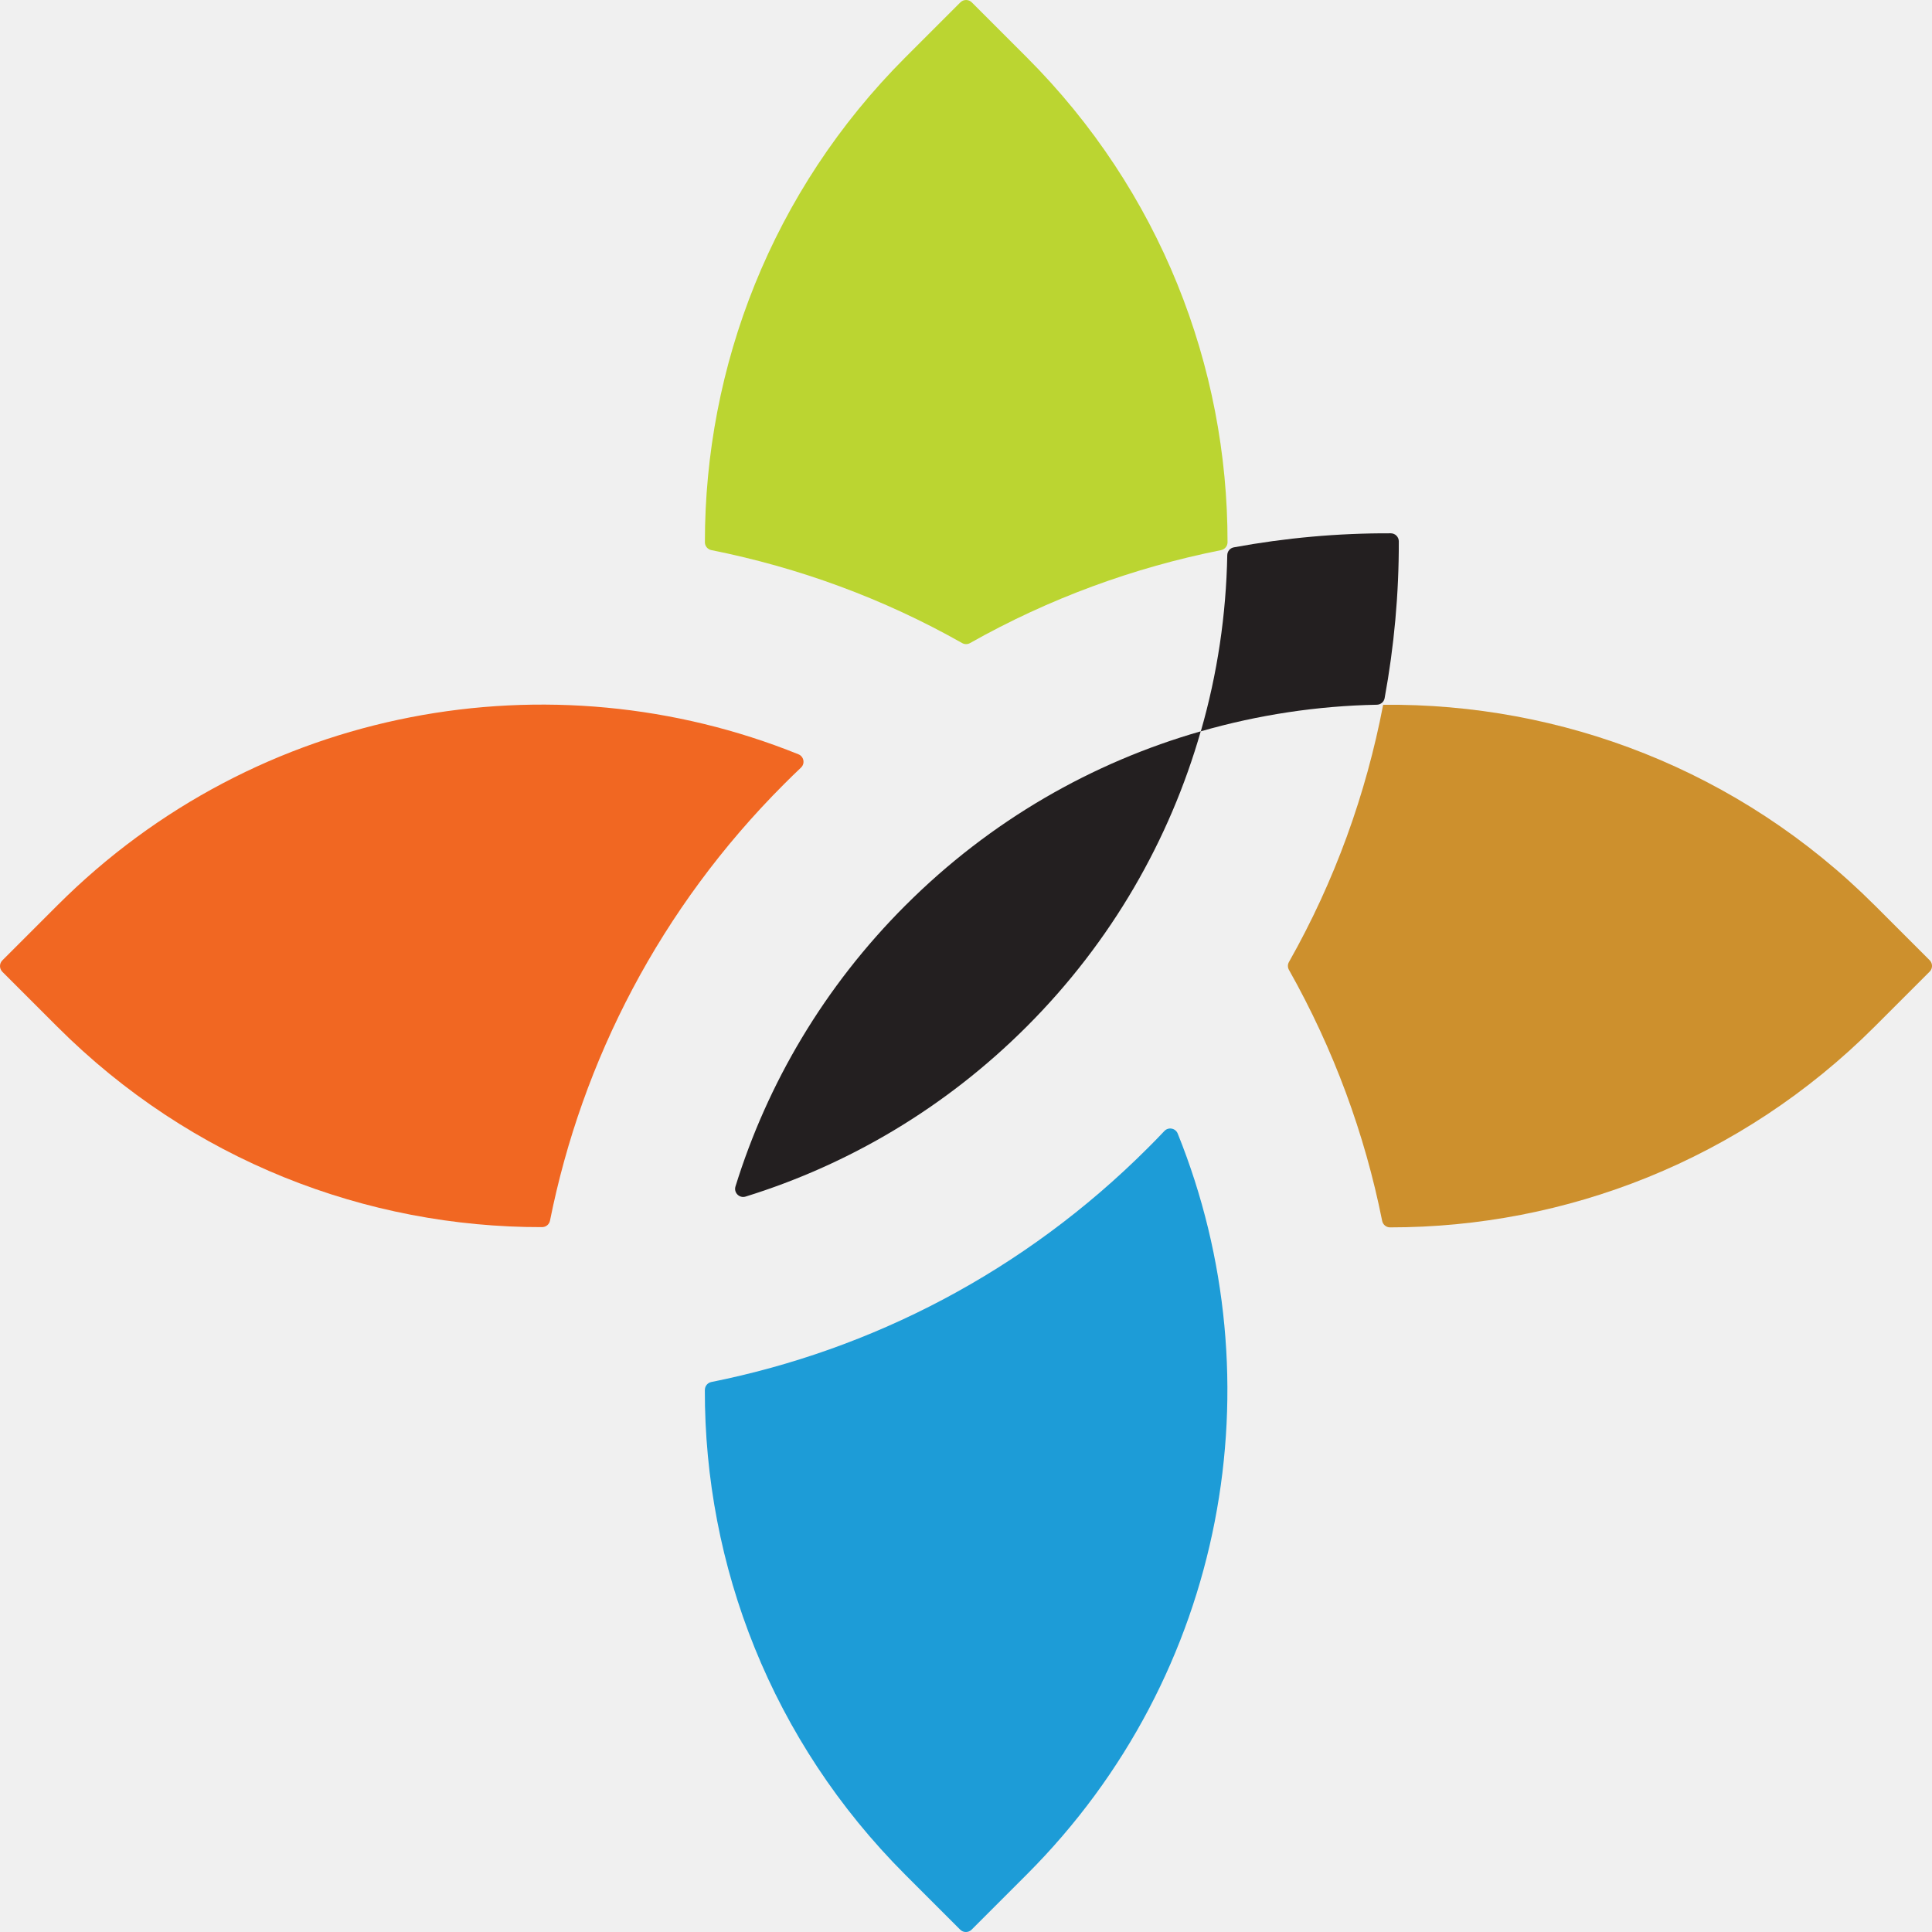
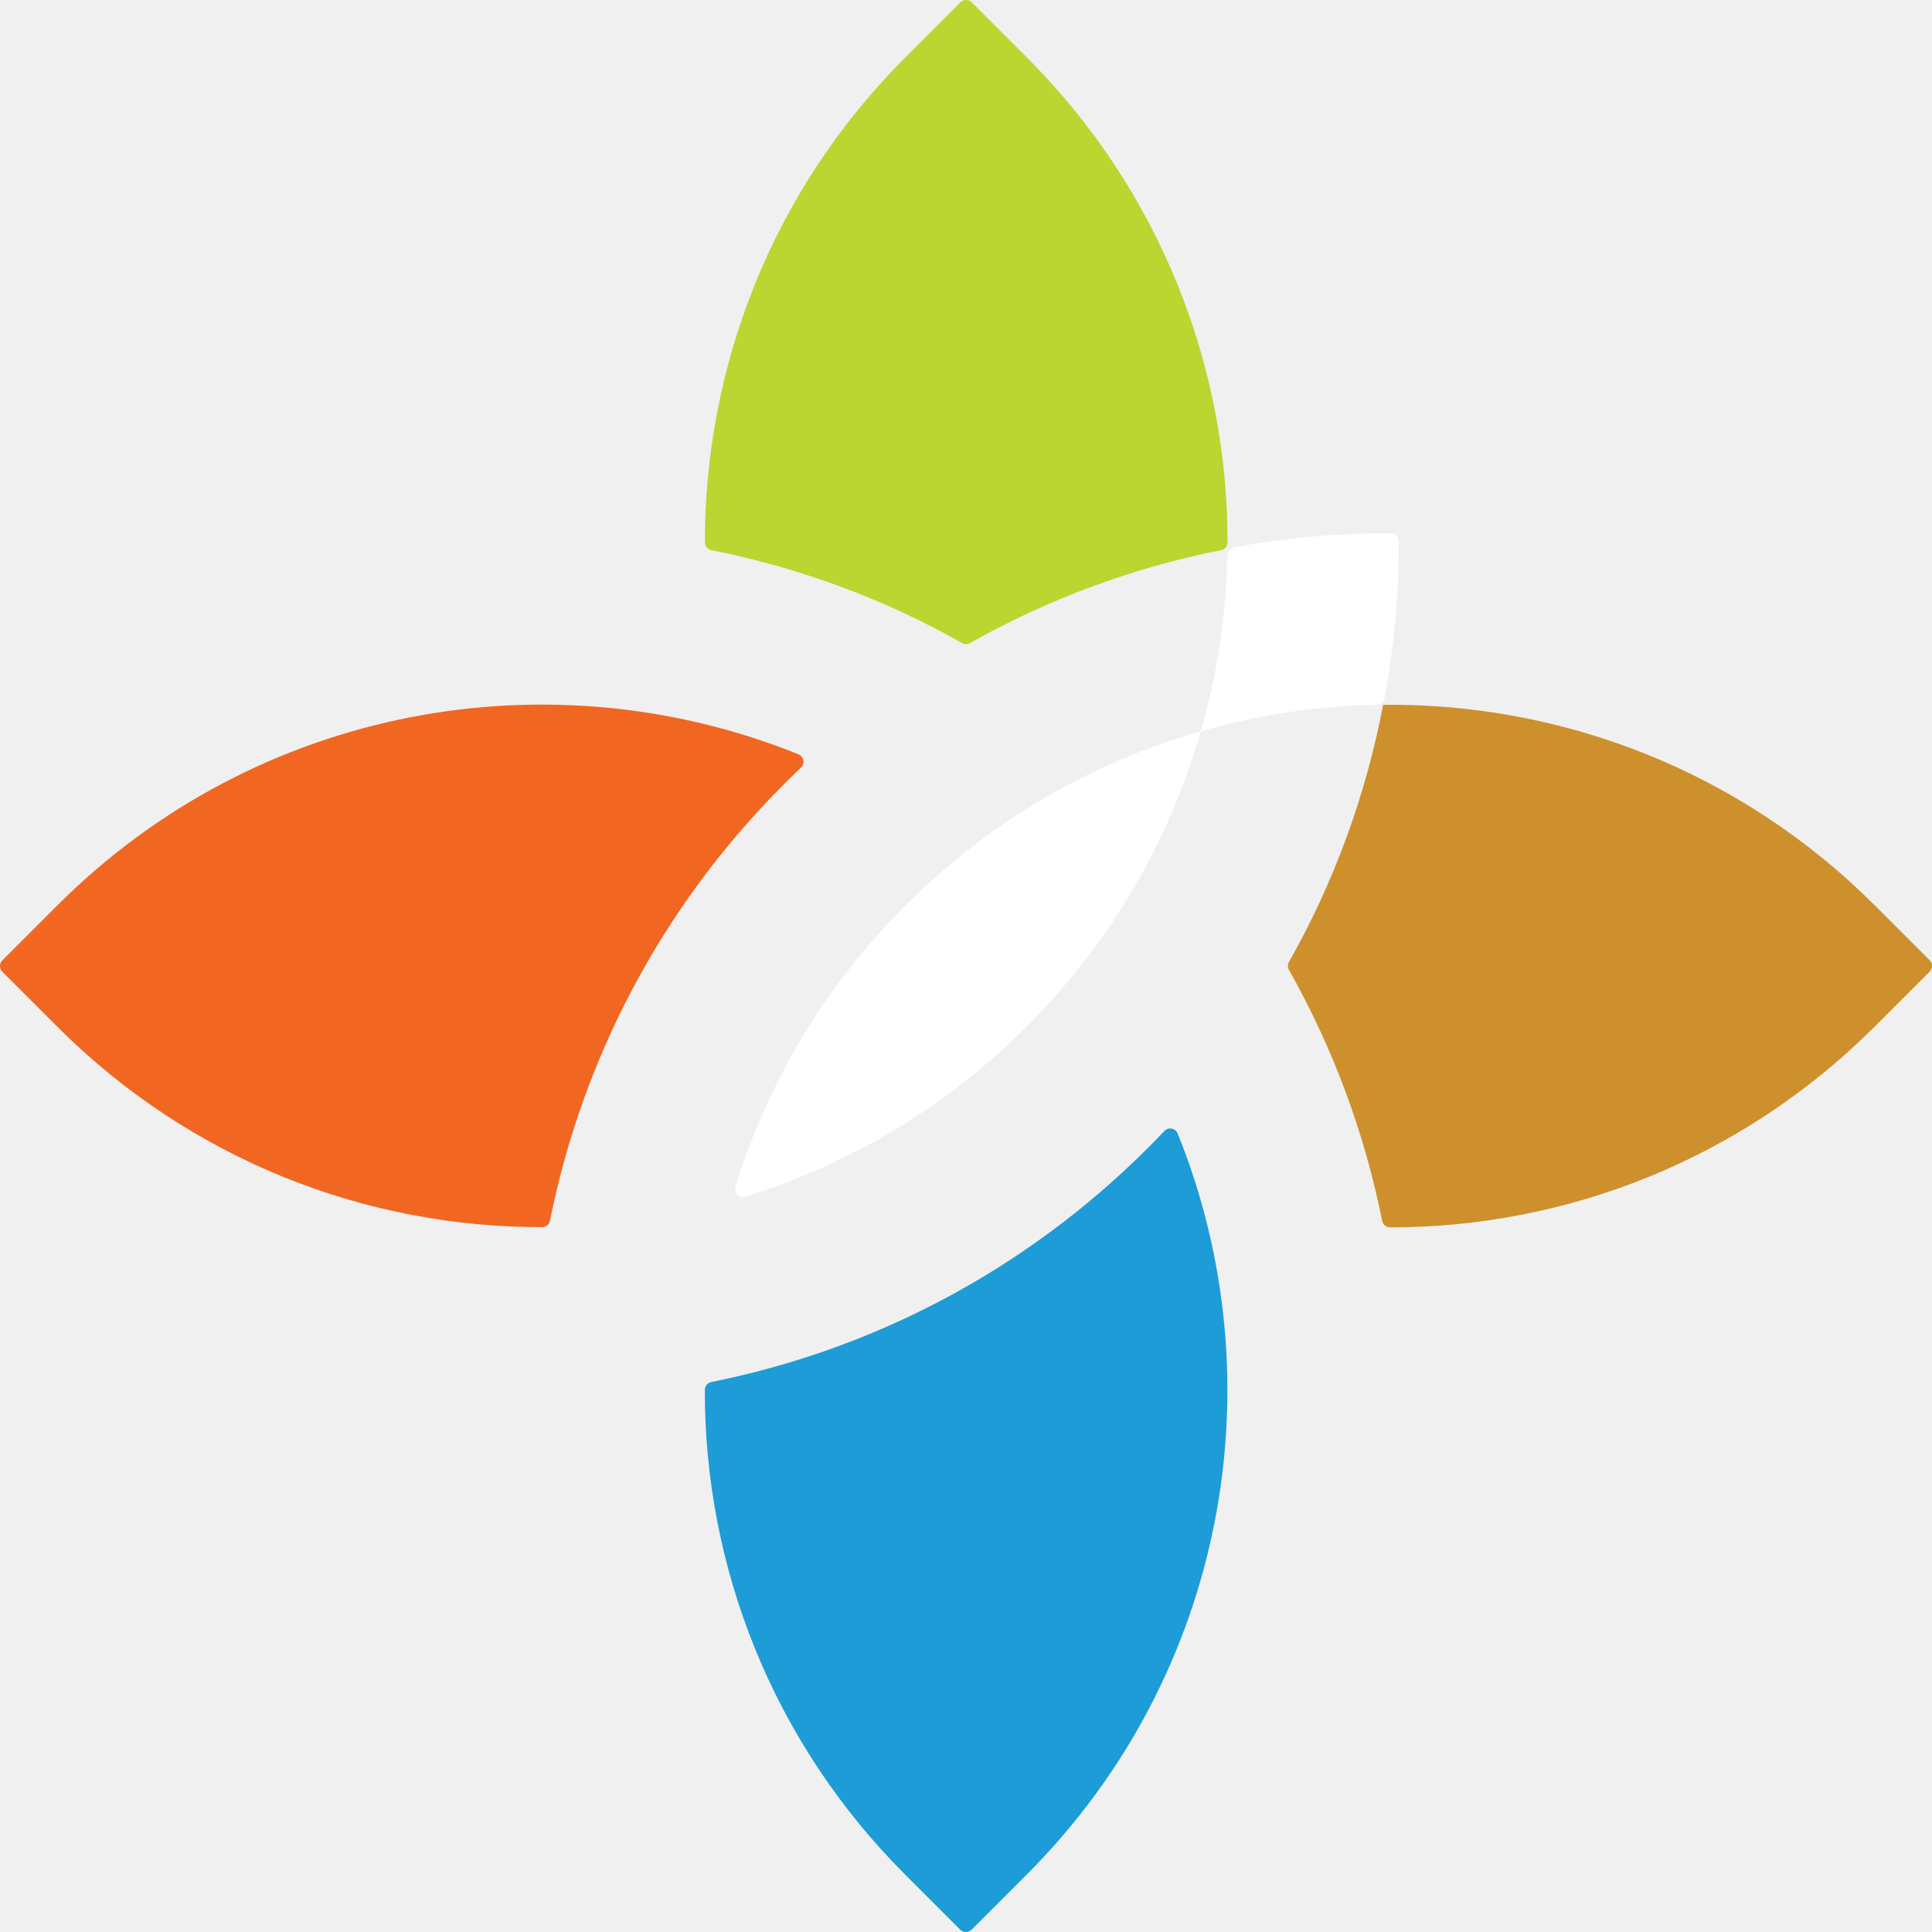
<svg xmlns="http://www.w3.org/2000/svg" id="Layer_2" data-name="Layer 2" viewBox="0 0 720.95 720.95">
  <defs>
    <style>
      .cls-1 {
        fill: #1d9cd7;
      }

      .cls-1, .cls-2, .cls-3, .cls-4, .cls-5 {
        stroke-width: 0px;
      }

      .cls-2 {
        fill: #f16722;
      }

      .cls-3 {
-         fill: #231f20;
+         fill: #fff;
      }

      .cls-4 {
        fill: #bbd531;
      }

      .cls-5 {
        fill: #cd902d;
      }
    </style>
  </defs>
  <g id="Layer_1-2" data-name="Layer 1">
    <path class="cls-4" d="m265.47,205.29c-1.4-.28-2.43-1.5-2.43-2.93-.03-65.49,24.88-131.03,74.84-180.99L358.38.88c1.17-1.17,3.07-1.17,4.25,0l20.49,20.49c49.96,49.96,75.02,115.55,74.95,180.99,0,1.43-1.03,2.65-2.43,2.93-32.46,6.47-64.08,17.99-93.66,34.68-.91.52-2.03.52-2.94,0-29.48-16.69-61.1-28.2-93.56-34.68Z" />
    <path class="cls-3" d="m513.79,262.98c-22.15.41-44.27,3.77-65.69,9.92,6.2-21.46,9.46-43.59,9.87-65.74.03-1.43,1.04-2.65,2.45-2.91,19.33-3.55,38.94-5.33,58.57-5.24,1.65,0,2.99,1.35,2.99,3,.05,19.58-1.74,39.2-5.29,58.52-.26,1.41-1.48,2.42-2.91,2.45Z" />
    <path class="cls-2" d="m202.31,457.91c1.43,0,2.65-1.02,2.93-2.42,11.95-59.66,41.09-116.64,87.37-162.92,2.07-2.07,4.16-4.12,6.29-6.13,1.59-1.51,1.08-4.15-.96-4.97-92.21-37.22-201.76-18.39-276.53,56.38L.88,358.38c-1.17,1.17-1.17,3.07,0,4.25l20.49,20.49c50.01,50.01,115.46,74.93,180.95,74.8Z" />
    <path class="cls-1" d="m263.04,518.64c0-1.43,1.02-2.65,2.42-2.93,59.66-11.95,116.64-41.09,162.92-87.37,2.07-2.07,4.12-4.16,6.13-6.29,1.51-1.59,4.15-1.08,4.97.96,37.22,92.21,18.39,201.76-56.38,276.53l-20.54,20.54c-1.17,1.17-3.07,1.17-4.25,0l-20.49-20.49c-50.01-50.01-74.93-115.46-74.8-180.95Z" />
    <path class="cls-3" d="m337.87,337.86c-30.38,30.38-51.52,66.51-63.42,104.88-.72,2.32,1.46,4.5,3.78,3.78,38.37-11.9,74.49-33.04,104.88-63.42h0c31.78-31.78,53.4-69.85,64.96-110.2-40.35,11.56-78.42,33.18-110.19,64.96h0Z" />
    <path class="cls-5" d="m699.59,337.85c-50.6-50.6-117.13-75.52-183.45-74.85h0c-6.38,33.31-18.05,65.77-35.15,95.98-.52.91-.52,2.03,0,2.94,16.65,29.53,28.3,61.2,34.78,93.66.28,1.4,1.5,2.43,2.93,2.43,65.49.03,130.93-24.99,180.89-74.95l20.49-20.49c1.17-1.17,1.17-3.07,0-4.25l-20.48-20.47Z" />
  </g>
</svg>
